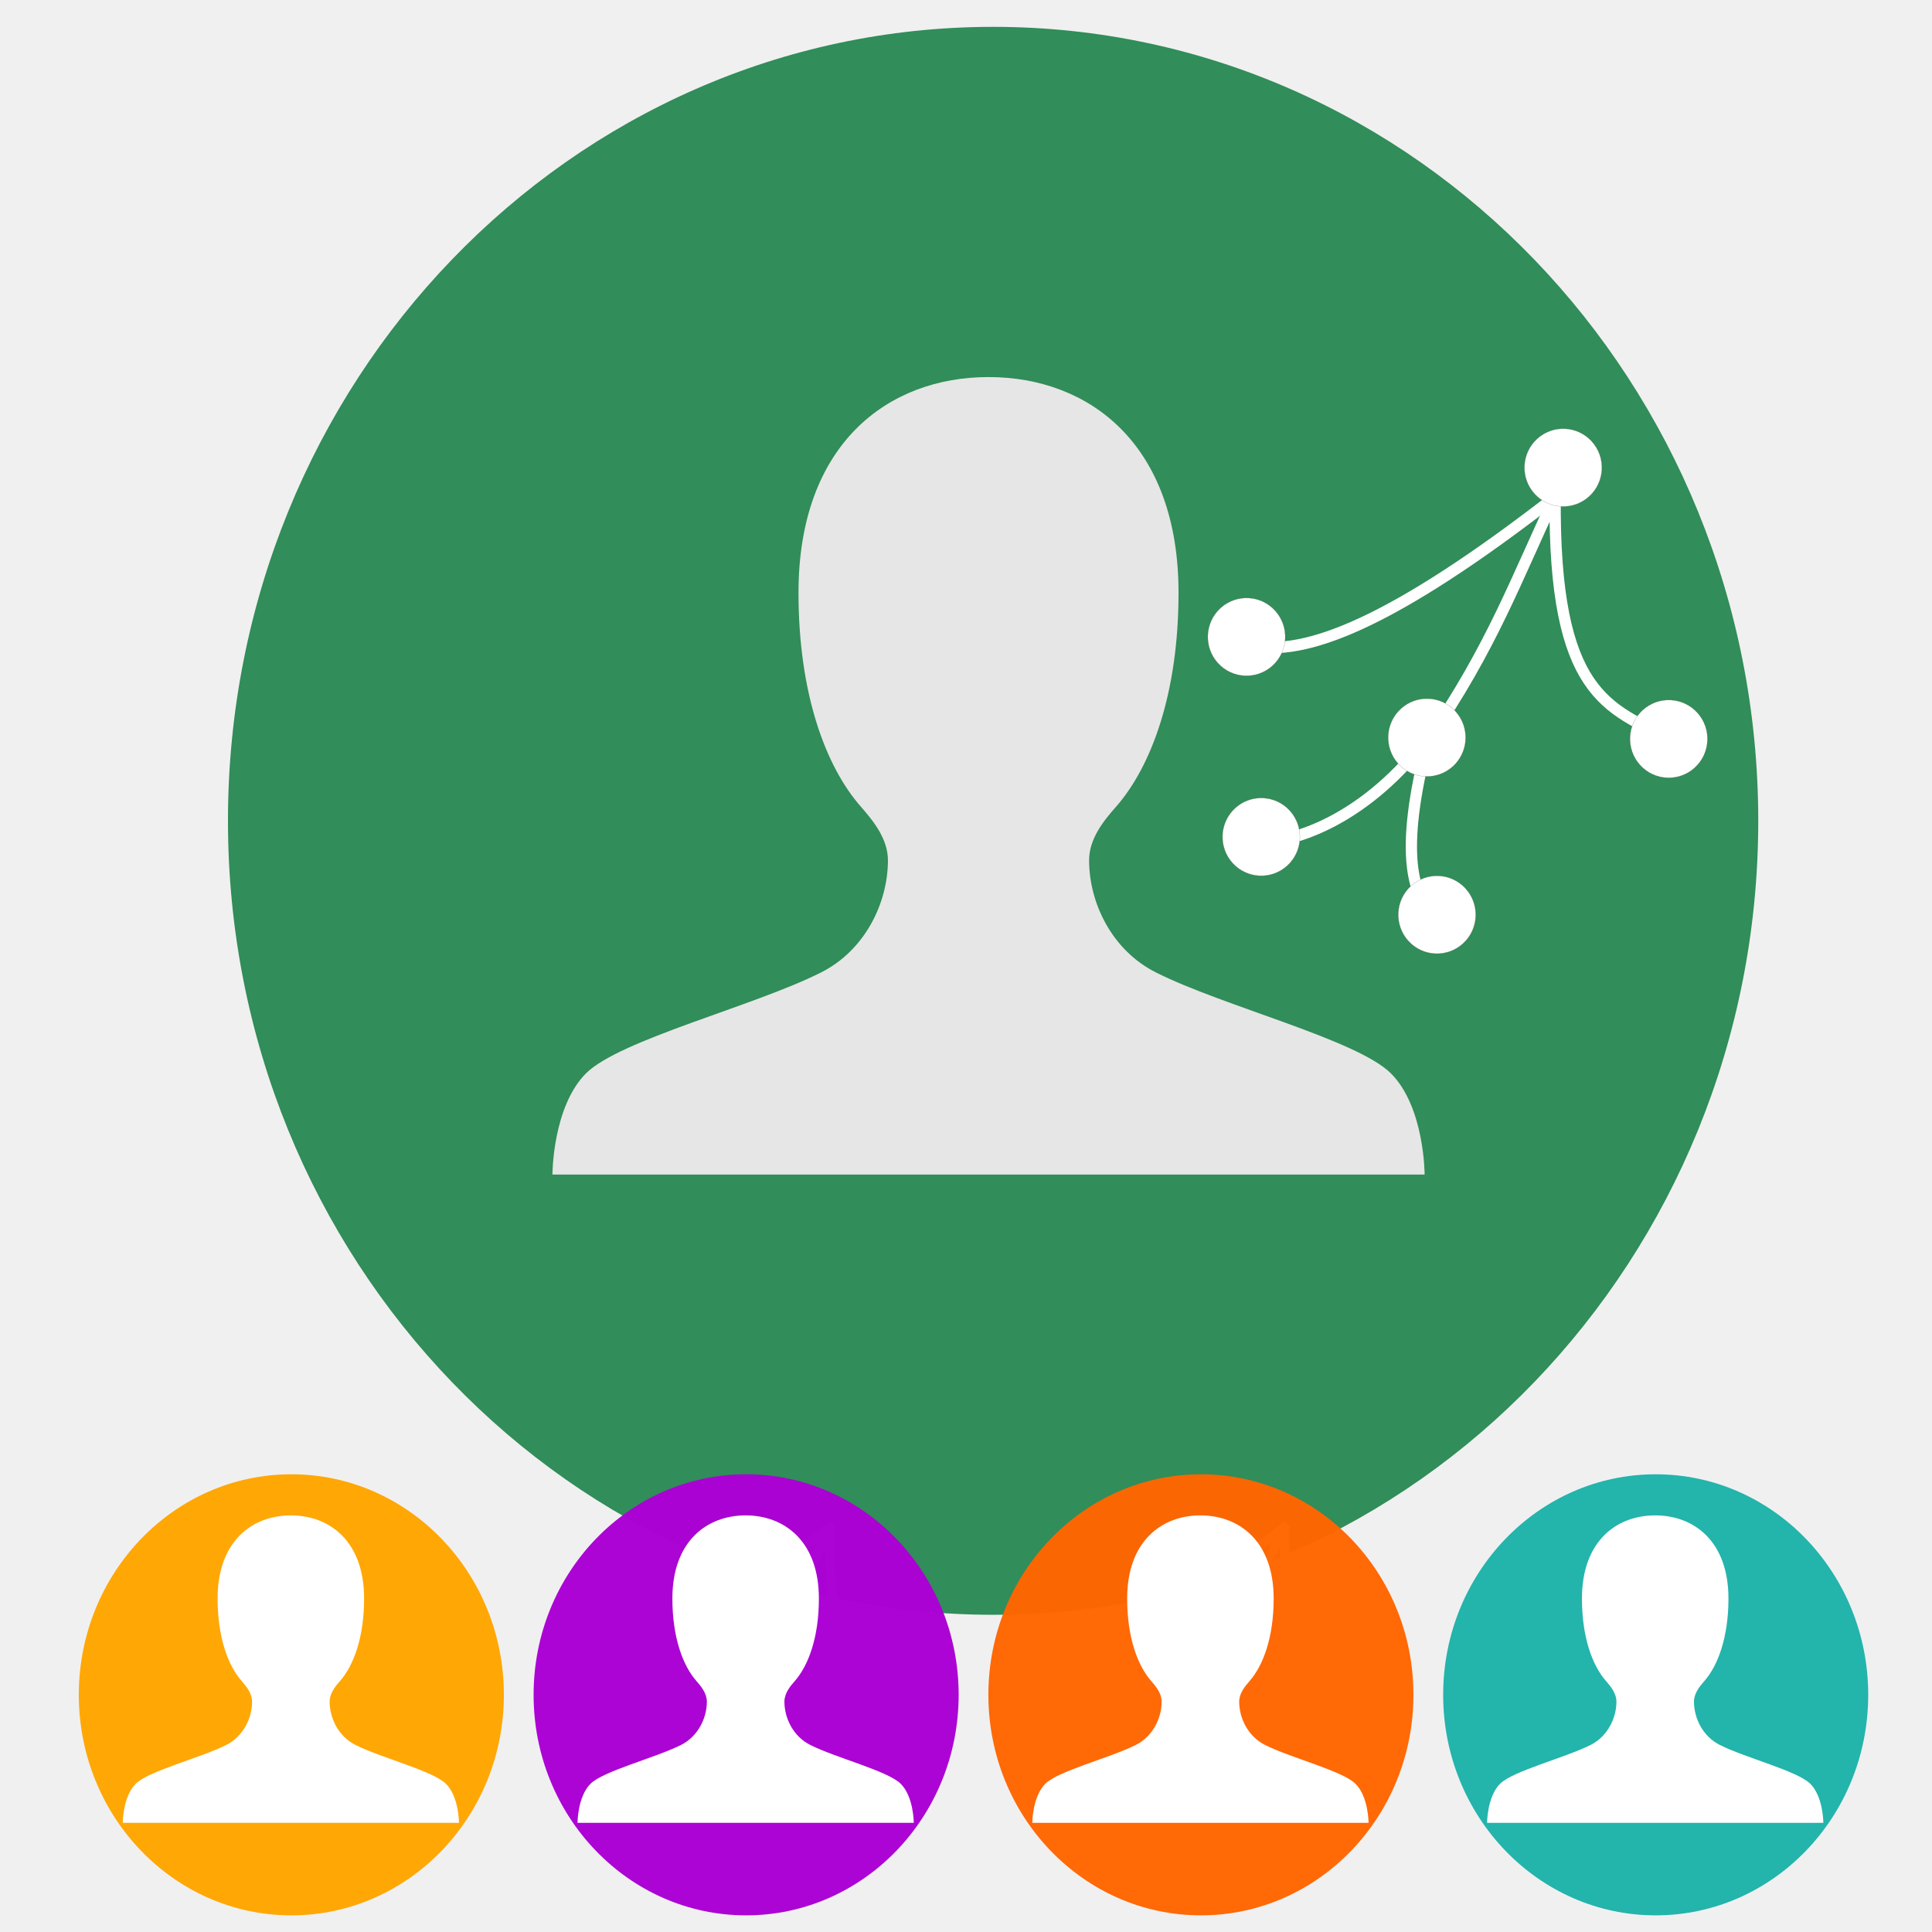
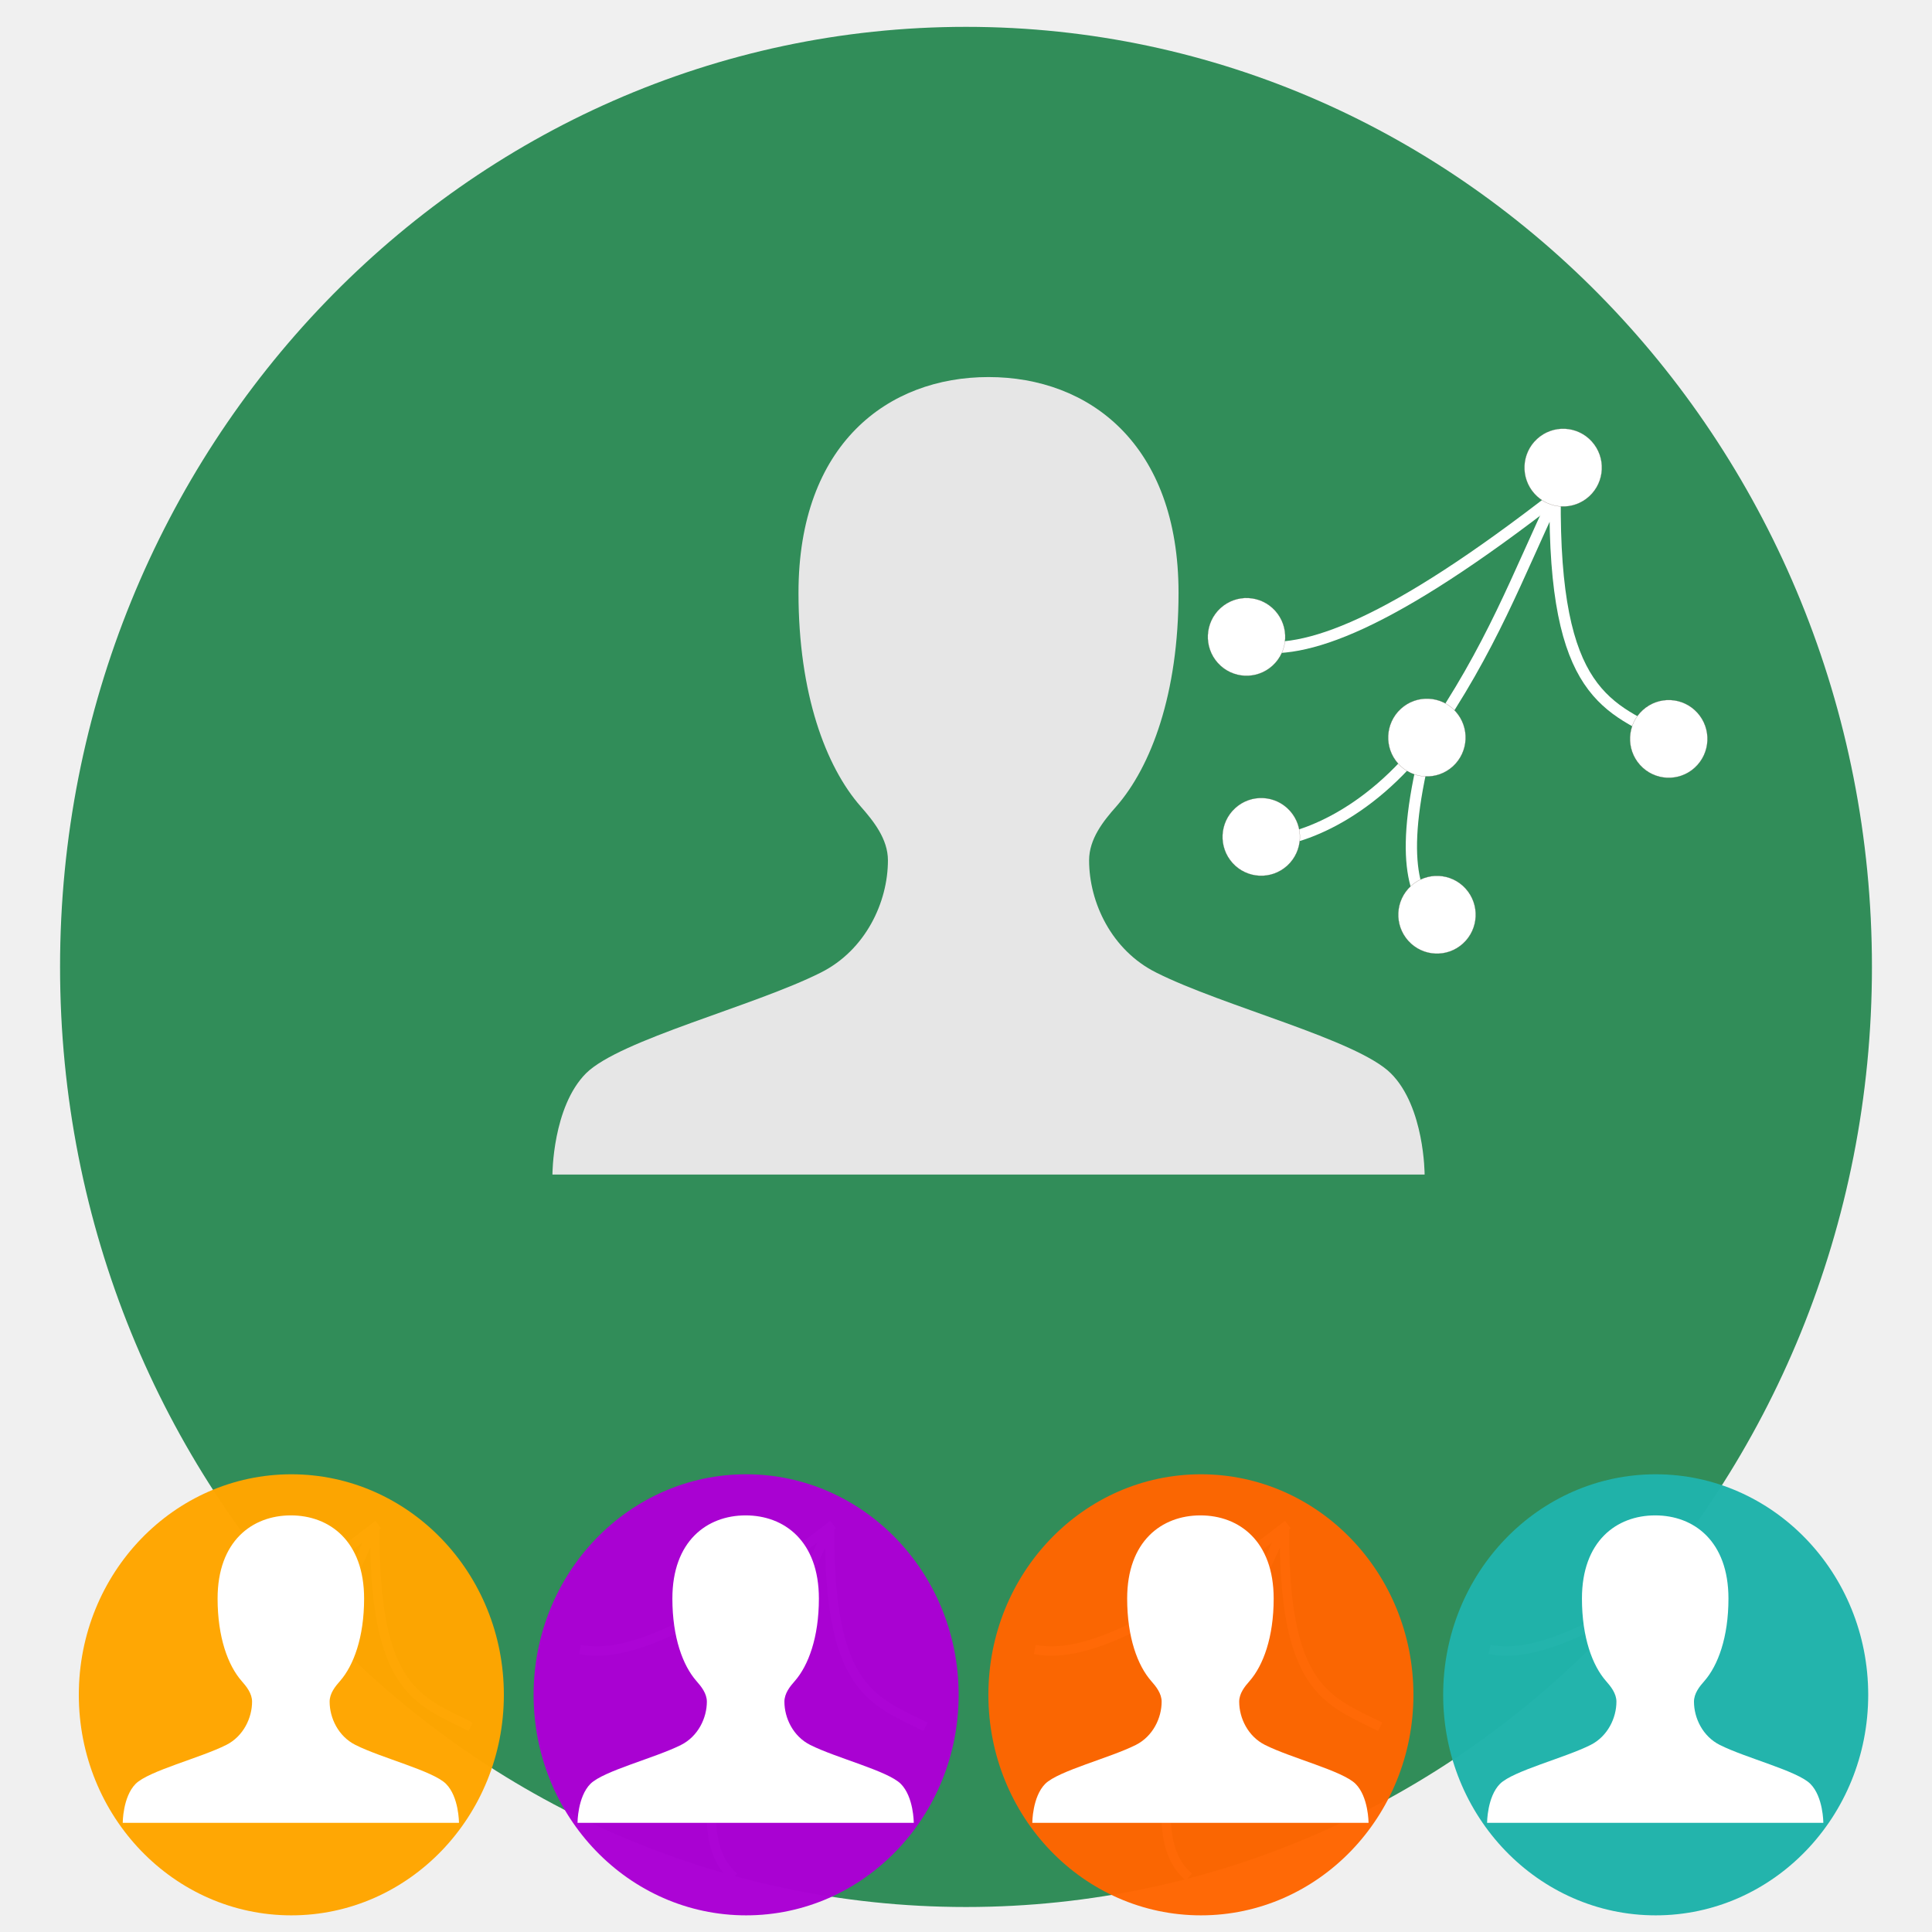
<svg xmlns="http://www.w3.org/2000/svg" width="341.333" height="341.333" id="svg2" version="1.1">
  <defs id="defs" />
  <g id="layer1" transform="translate(-195.4795,101.1683)">
    <g id="g26594" transform="translate(-530.303,-1000.899)" />
    <g id="g3323" transform="translate(-126.2602,-313.4934)" />
-     <ellipse style="opacity:0.99;fill:#2e8b57;fill-opacity:0.992;fill-rule:evenodd;stroke:none;stroke-width:2.722;stroke-linecap:round;stroke-linejoin:round;stroke-miterlimit:4;stroke-dasharray:none;stroke-dashoffset:0;stroke-opacity:1" id="path9967" cx="370.936" cy="43.849" rx="135.18" ry="140.274" />
+     <ellipse style="opacity:0.99;fill:#2e8b57;fill-opacity:0.992;fill-rule:evenodd;stroke:none;stroke-width:3.223;stroke-linecap:round;stroke-linejoin:round;stroke-miterlimit:4;stroke-dasharray:none;stroke-dashoffset:0;stroke-opacity:1" id="path9967" cx="366.146" cy="69.662" rx="160.056" ry="166.087" />
    <path id="path8681" d="m 441.21,88.465 c -5.961,-5.952 -29.625,-11.843 -41.481,-17.817 -7.872,-3.945 -11.834,-12.38 -11.834,-19.82 0,-3.777 2.514,-6.947 4.812,-9.527 6.155,-7.062 10.989,-19.909 10.989,-37.735 0,-26.275 -15.796,-38.118 -33.57,-38.118 -17.778,0 -33.574,11.843 -33.574,38.118 0,17.826 4.812,30.699 10.976,37.735 2.272,2.58 4.825,5.75 4.825,9.527 0,7.432 -3.976,15.867 -11.834,19.82 -11.834,5.961 -35.529,11.865 -41.512,17.817 -5.926,5.961 -5.926,17.875 -5.926,17.875 h 77.045 77.045 c 0,-0.04 0,-11.935 -5.961,-17.875 z" style="fill:#e6e6e6;stroke-width:4.403" />
    <g id="g26594-4" transform="translate(375.8352,-1337.568)" />
    <g id="g3323-0" transform="translate(779.878,-650.1624)" />
    <g id="g26594-6" transform="translate(-629.4243,-1553.591)" />
    <g id="g3323-3" transform="translate(-198.4453,-820.3583)" />
    <g id="g8508" transform="matrix(0.9346639,0,0,0.9346639,25.137,19.83439)">
      <g transform="matrix(0.4809493,0,0,0.4809493,292.8124,56.04365)" id="g13262">
        <g id="g14959-5" style="stroke:#ffffff" transform="matrix(0.3418034,0,0,0.3436625,-204.8767,187.5698)">
          <path id="path3243-9-0" d="M 237.817,304.113 C 179.96,380.952 111.042,403.765 79.736,402.68" style="fill:none;stroke:#ffffff;stroke-width:10.667;stroke-linecap:butt;stroke-linejoin:miter;stroke-miterlimit:4;stroke-dasharray:none;stroke-opacity:1" />
          <path id="path3239-7" d="M 361.753,75.388 C 201.56,199.577 120.258,228.215 70.883,218.183" style="fill:none;stroke:#ffffff;stroke-width:10.667;stroke-linecap:butt;stroke-linejoin:miter;stroke-miterlimit:4;stroke-dasharray:none;stroke-opacity:1" />
          <path id="path3241-4" d="M 467.984,306.64 C 408.1,276.781 356.197,265.092 357.959,77.915 322.574,151.828 298.09,220.294 237.817,306.64 c -28.371,108.83 -15.075,150.003 10.117,171.86" style="fill:none;stroke:#ffffff;stroke-width:10.667;stroke-linecap:butt;stroke-linejoin:miter;stroke-miterlimit:4;stroke-dasharray:none;stroke-opacity:1" />
        </g>
        <ellipse style="opacity:0.99;fill:#ffa500;fill-opacity:0.992;fill-rule:evenodd;stroke:none;stroke-width:1.682;stroke-linecap:round;stroke-linejoin:round;stroke-miterlimit:4;stroke-dasharray:none;stroke-dashoffset:0;stroke-opacity:1" id="path9967-8" cx="-115.381" cy="280.394" rx="83.526" ry="86.674" />
        <path id="path8681-0" d="m -54.61,315.373 c -5.112,-5.105 -25.406,-10.156 -35.574,-15.28 -6.751,-3.383 -10.149,-10.617 -10.149,-16.998 0,-3.239 2.156,-5.958 4.127,-8.17 5.278,-6.056 9.424,-17.073 9.424,-32.361 0,-22.533 -13.547,-32.689 -28.789,-32.689 -15.246,0 -28.793,10.156 -28.793,32.689 0,15.287 4.127,26.327 9.413,32.361 1.948,2.213 4.138,4.931 4.138,8.17 0,6.373 -3.409,13.607 -10.149,16.998 -10.149,5.112 -30.469,10.175 -35.6,15.28 -5.082,5.112 -5.082,15.329 -5.082,15.329 h 66.073 66.073 c 0,-0.034 0,-10.236 -5.112,-15.329 z" style="fill:#ffffff;stroke-width:3.776" />
      </g>
      <g id="g13297" transform="matrix(0.4809493,0,0,0.4809493,378.7771,56.04365)">
        <g transform="matrix(0.3418034,0,0,0.3436625,-204.8767,187.5698)" style="stroke:#ffffff" id="g13291">
          <path style="fill:none;stroke:#ffffff;stroke-width:10.667;stroke-linecap:butt;stroke-linejoin:miter;stroke-miterlimit:4;stroke-dasharray:none;stroke-opacity:1" d="M 237.817,304.113 C 179.96,380.952 111.042,403.765 79.736,402.68" id="path13285" />
          <path style="fill:none;stroke:#ffffff;stroke-width:10.667;stroke-linecap:butt;stroke-linejoin:miter;stroke-miterlimit:4;stroke-dasharray:none;stroke-opacity:1" d="M 361.753,75.388 C 201.56,199.577 120.258,228.215 70.883,218.183" id="path13287" />
          <path style="fill:none;stroke:#ffffff;stroke-width:10.667;stroke-linecap:butt;stroke-linejoin:miter;stroke-miterlimit:4;stroke-dasharray:none;stroke-opacity:1" d="M 467.984,306.64 C 408.1,276.781 356.197,265.092 357.959,77.915 322.574,151.828 298.09,220.294 237.817,306.64 c -28.371,108.83 -15.075,150.003 10.117,171.86" id="path13289" />
        </g>
        <ellipse ry="86.674" rx="83.526" cy="280.394" cx="-115.381" id="ellipse13293" style="opacity:0.99;fill:#aa00d4;fill-opacity:0.992;fill-rule:evenodd;stroke:none;stroke-width:1.682;stroke-linecap:round;stroke-linejoin:round;stroke-miterlimit:4;stroke-dasharray:none;stroke-dashoffset:0;stroke-opacity:1" />
        <path style="fill:#ffffff;stroke-width:3.776" d="m -54.61,315.373 c -5.112,-5.105 -25.406,-10.156 -35.574,-15.28 -6.751,-3.383 -10.149,-10.617 -10.149,-16.998 0,-3.239 2.156,-5.958 4.127,-8.17 5.278,-6.056 9.424,-17.073 9.424,-32.361 0,-22.533 -13.547,-32.689 -28.789,-32.689 -15.246,0 -28.793,10.156 -28.793,32.689 0,15.287 4.127,26.327 9.413,32.361 1.948,2.213 4.138,4.931 4.138,8.17 0,6.373 -3.409,13.607 -10.149,16.998 -10.149,5.112 -30.469,10.175 -35.6,15.28 -5.082,5.112 -5.082,15.329 -5.082,15.329 h 66.073 66.073 c 0,-0.034 0,-10.236 -5.112,-15.329 z" id="path13295" />
      </g>
      <g transform="matrix(0.4809493,0,0,0.4809493,464.7418,56.04365)" id="g13311">
        <g id="g13305" style="stroke:#ffffff" transform="matrix(0.3418034,0,0,0.3436625,-204.8767,187.5698)">
          <path id="path13299" d="M 237.817,304.113 C 179.96,380.952 111.042,403.765 79.736,402.68" style="fill:none;stroke:#ffffff;stroke-width:10.667;stroke-linecap:butt;stroke-linejoin:miter;stroke-miterlimit:4;stroke-dasharray:none;stroke-opacity:1" />
          <path id="path13301" d="M 361.753,75.388 C 201.56,199.577 120.258,228.215 70.883,218.183" style="fill:none;stroke:#ffffff;stroke-width:10.667;stroke-linecap:butt;stroke-linejoin:miter;stroke-miterlimit:4;stroke-dasharray:none;stroke-opacity:1" />
          <path id="path13303" d="M 467.984,306.64 C 408.1,276.781 356.197,265.092 357.959,77.915 322.574,151.828 298.09,220.294 237.817,306.64 c -28.371,108.83 -15.075,150.003 10.117,171.86" style="fill:none;stroke:#ffffff;stroke-width:10.667;stroke-linecap:butt;stroke-linejoin:miter;stroke-miterlimit:4;stroke-dasharray:none;stroke-opacity:1" />
        </g>
        <ellipse style="opacity:0.99;fill:#ff6600;fill-opacity:0.984;fill-rule:evenodd;stroke:none;stroke-width:1.682;stroke-linecap:round;stroke-linejoin:round;stroke-miterlimit:4;stroke-dasharray:none;stroke-dashoffset:0;stroke-opacity:1" id="ellipse13307" cx="-115.381" cy="280.394" rx="83.526" ry="86.674" />
        <path id="path13309" d="m -54.61,315.373 c -5.112,-5.105 -25.406,-10.156 -35.574,-15.28 -6.751,-3.383 -10.149,-10.617 -10.149,-16.998 0,-3.239 2.156,-5.958 4.127,-8.17 5.278,-6.056 9.424,-17.073 9.424,-32.361 0,-22.533 -13.547,-32.689 -28.789,-32.689 -15.246,0 -28.793,10.156 -28.793,32.689 0,15.287 4.127,26.327 9.413,32.361 1.948,2.213 4.138,4.931 4.138,8.17 0,6.373 -3.409,13.607 -10.149,16.998 -10.149,5.112 -30.469,10.175 -35.6,15.28 -5.082,5.112 -5.082,15.329 -5.082,15.329 h 66.073 66.073 c 0,-0.034 0,-10.236 -5.112,-15.329 z" style="fill:#ffffff;stroke-width:3.776" />
      </g>
      <g transform="matrix(0.4809493,0,0,0.4809493,550.7065,56.04365)" id="g13325">
        <g id="g13319" style="stroke:#ffffff" transform="matrix(0.3418034,0,0,0.3436625,-204.8767,187.5698)">
          <path id="path13313" d="M 237.817,304.113 C 179.96,380.952 111.042,403.765 79.736,402.68" style="fill:none;stroke:#ffffff;stroke-width:10.667;stroke-linecap:butt;stroke-linejoin:miter;stroke-miterlimit:4;stroke-dasharray:none;stroke-opacity:1" />
          <path id="path13315" d="M 361.753,75.388 C 201.56,199.577 120.258,228.215 70.883,218.183" style="fill:none;stroke:#ffffff;stroke-width:10.667;stroke-linecap:butt;stroke-linejoin:miter;stroke-miterlimit:4;stroke-dasharray:none;stroke-opacity:1" />
          <path id="path13317" d="M 467.984,306.64 C 408.1,276.781 356.197,265.092 357.959,77.915 322.574,151.828 298.09,220.294 237.817,306.64 c -28.371,108.83 -15.075,150.003 10.117,171.86" style="fill:none;stroke:#ffffff;stroke-width:10.667;stroke-linecap:butt;stroke-linejoin:miter;stroke-miterlimit:4;stroke-dasharray:none;stroke-opacity:1" />
        </g>
        <ellipse style="opacity:0.99;fill:#20b2aa;fill-opacity:0.992;fill-rule:evenodd;stroke:none;stroke-width:1.682;stroke-linecap:round;stroke-linejoin:round;stroke-miterlimit:4;stroke-dasharray:none;stroke-dashoffset:0;stroke-opacity:1" id="ellipse13321" cx="-115.381" cy="280.394" rx="83.526" ry="86.674" />
        <path id="path13323" d="m -54.61,315.373 c -5.112,-5.105 -25.406,-10.156 -35.574,-15.28 -6.751,-3.383 -10.149,-10.617 -10.149,-16.998 0,-3.239 2.156,-5.958 4.127,-8.17 5.278,-6.056 9.424,-17.073 9.424,-32.361 0,-22.533 -13.547,-32.689 -28.789,-32.689 -15.246,0 -28.793,10.156 -28.793,32.689 0,15.287 4.127,26.327 9.413,32.361 1.948,2.213 4.138,4.931 4.138,8.17 0,6.373 -3.409,13.607 -10.149,16.998 -10.149,5.112 -30.469,10.175 -35.6,15.28 -5.082,5.112 -5.082,15.329 -5.082,15.329 h 66.073 66.073 c 0,-0.034 0,-10.236 -5.112,-15.329 z" style="fill:#ffffff;stroke-width:3.776" />
      </g>
    </g>
    <g id="g8569" transform="matrix(0.1836761,0,0,0.1836761,403.5063,-27.98769)">
      <g transform="matrix(1.016223,0,0,1.021751,-0.4705451,-0.3363432)" style="stroke:#ffffff" id="g14959">
        <path style="fill:none;stroke:#ffffff;stroke-width:10.667;stroke-linecap:butt;stroke-linejoin:miter;stroke-miterlimit:4;stroke-dasharray:none;stroke-opacity:1" d="M 237.817,304.113 C 179.96,380.952 111.042,403.765 79.736,402.68" id="path3243" />
        <path style="fill:none;stroke:#ffffff;stroke-width:10.667;stroke-linecap:butt;stroke-linejoin:miter;stroke-miterlimit:4;stroke-dasharray:none;stroke-opacity:1" d="M 361.753,75.388 C 201.56,199.577 120.258,228.215 70.883,218.183" id="path3239" />
        <path style="fill:none;stroke:#ffffff;stroke-width:10.667;stroke-linecap:butt;stroke-linejoin:miter;stroke-miterlimit:4;stroke-dasharray:none;stroke-opacity:1" d="M 467.984,306.64 C 408.1,276.781 356.197,265.092 357.959,77.915 322.574,151.828 298.09,220.294 237.817,306.64 c -28.371,108.83 -15.075,150.003 10.117,171.86" id="path3241" />
      </g>
      <g transform="matrix(1.016223,0,0,1.021751,-0.4705451,-1.871938)" style="fill:#ffffff" id="g14945">
        <g style="fill:#ffffff;stroke:#6c5d53" transform="matrix(0.4551718,0,0,0.4548203,59.62613,144.1681)" id="g3276">
          <path transform="rotate(-132.2952)" style="fill:#ffffff;fill-opacity:1;stroke:#6c5d53;stroke-width:0.357" d="m -730.019,-183.549 a 80.514,80.514 0 0 1 -80.514,80.514 80.514,80.514 0 0 1 -80.514,-80.514 80.514,80.514 0 0 1 80.514,-80.514 80.514,80.514 0 0 1 80.514,80.514 z" id="path2407" />
        </g>
        <g transform="matrix(0.4551718,0,0,0.4548203,278.9805,-21.37361)" id="g3302" style="fill:#ffffff;fill-opacity:1;stroke:#6c5d53">
          <path transform="rotate(-132.2952)" style="fill:#ffffff;fill-opacity:1;stroke:#6c5d53;stroke-width:0.357" d="m -730.019,-183.549 a 80.514,80.514 0 0 1 -80.514,80.514 80.514,80.514 0 0 1 -80.514,-80.514 80.514,80.514 0 0 1 80.514,-80.514 80.514,80.514 0 0 1 80.514,80.514 z" id="path3306" />
        </g>
        <g transform="matrix(0.4551718,0,0,0.4548203,-106.7389,70.87481)" id="g3316" style="fill:#ffffff;fill-opacity:1;stroke:#6c5d53">
          <path transform="rotate(-132.2952)" style="fill:#ffffff;fill-opacity:1;stroke:#6c5d53;stroke-width:0.357" d="m -730.019,-183.549 a 80.514,80.514 0 0 1 -80.514,80.514 80.514,80.514 0 0 1 -80.514,-80.514 80.514,80.514 0 0 1 80.514,-80.514 80.514,80.514 0 0 1 80.514,80.514 z" id="path3320" />
        </g>
        <g transform="matrix(0.4551718,0,0,0.4548203,50.07816,-22.63729)" id="g3330" style="fill:#ffffff;fill-opacity:1;stroke:#6c5d53">
          <path transform="rotate(-132.2952)" style="fill:#ffffff;fill-opacity:1;stroke:#6c5d53;stroke-width:0.357" d="m -730.019,-183.549 a 80.514,80.514 0 0 1 -80.514,80.514 80.514,80.514 0 0 1 -80.514,-80.514 80.514,80.514 0 0 1 80.514,-80.514 80.514,80.514 0 0 1 80.514,80.514 z" id="path3334" />
        </g>
        <g transform="matrix(0.4551718,0,0,0.4548203,-120.6501,-117.4131)" id="g3344" style="fill:#ffffff;fill-opacity:1;stroke:#6c5d53">
          <path transform="rotate(-132.2952)" style="fill:#ffffff;fill-opacity:1;stroke:#6c5d53;stroke-width:0.357" d="m -730.019,-183.549 a 80.514,80.514 0 0 1 -80.514,80.514 80.514,80.514 0 0 1 -80.514,-80.514 80.514,80.514 0 0 1 80.514,-80.514 80.514,80.514 0 0 1 80.514,80.514 z" id="path3348" />
        </g>
        <g style="fill:#ffffff;stroke:#6c5d53" transform="matrix(0.4551718,0,0,0.4548203,179.0539,-276.7659)" id="g6393">
          <path transform="rotate(-132.2952)" style="fill:#ffffff;fill-opacity:1;stroke:#6c5d53;stroke-width:0.357" d="m -730.019,-183.549 a 80.514,80.514 0 0 1 -80.514,80.514 80.514,80.514 0 0 1 -80.514,-80.514 80.514,80.514 0 0 1 80.514,-80.514 80.514,80.514 0 0 1 80.514,80.514 z" id="path6397" />
        </g>
      </g>
    </g>
  </g>
  <style id="style8" type="text/css">
		.Border { fill: lightGray; stroke: black; stroke-width: 4; }
		.Label { font-size:24; font-family:Arial; fill:black; }
	</style>
  <style type="text/css" id="style8-0">
		.Border { fill: lightGray; stroke: black; stroke-width: 4; }
		.Label { font-size:24; font-family:Arial; fill:black; }
	</style>
  <style id="style8-6" type="text/css">
		.Border { fill: lightGray; stroke: black; stroke-width: 4; }
		.Label { font-size:24; font-family:Arial; fill:black; }
	</style>
  <style id="style8-4" type="text/css">
		.Border { fill: lightGray; stroke: black; stroke-width: 4; }
		.Label { font-size:24; font-family:Arial; fill:black; }
	</style>
  <style id="style8-2" type="text/css">
		.Border { fill: lightGray; stroke: black; stroke-width: 4; }
		.Label { font-size:24; font-family:Arial; fill:black; }
	</style>
  <style type="text/css" id="style8-0-4">
		.Border { fill: lightGray; stroke: black; stroke-width: 4; }
		.Label { font-size:24; font-family:Arial; fill:black; }
	</style>
  <style id="style8-6-2" type="text/css">
		.Border { fill: lightGray; stroke: black; stroke-width: 4; }
		.Label { font-size:24; font-family:Arial; fill:black; }
	</style>
  <style id="style8-27" type="text/css">
		.Border { fill: lightGray; stroke: black; stroke-width: 4; }
		.Label { font-size:24; font-family:Arial; fill:black; }
	</style>
  <style type="text/css" id="style8-0-8">
		.Border { fill: lightGray; stroke: black; stroke-width: 4; }
		.Label { font-size:24; font-family:Arial; fill:black; }
	</style>
  <style id="style8-6-7" type="text/css">
		.Border { fill: lightGray; stroke: black; stroke-width: 4; }
		.Label { font-size:24; font-family:Arial; fill:black; }
	</style>
  <style type="text/css" id="style8-63">
		.Border { fill: lightGray; stroke: black; stroke-width: 4; }
		.Label { font-size:24; font-family:Arial; fill:black; }
	</style>
  <style id="style8-7" type="text/css">
		.Border { fill: lightGray; stroke: black; stroke-width: 4; }
		.Label { font-size:24; font-family:Arial; fill:black; }
	</style>
</svg>
